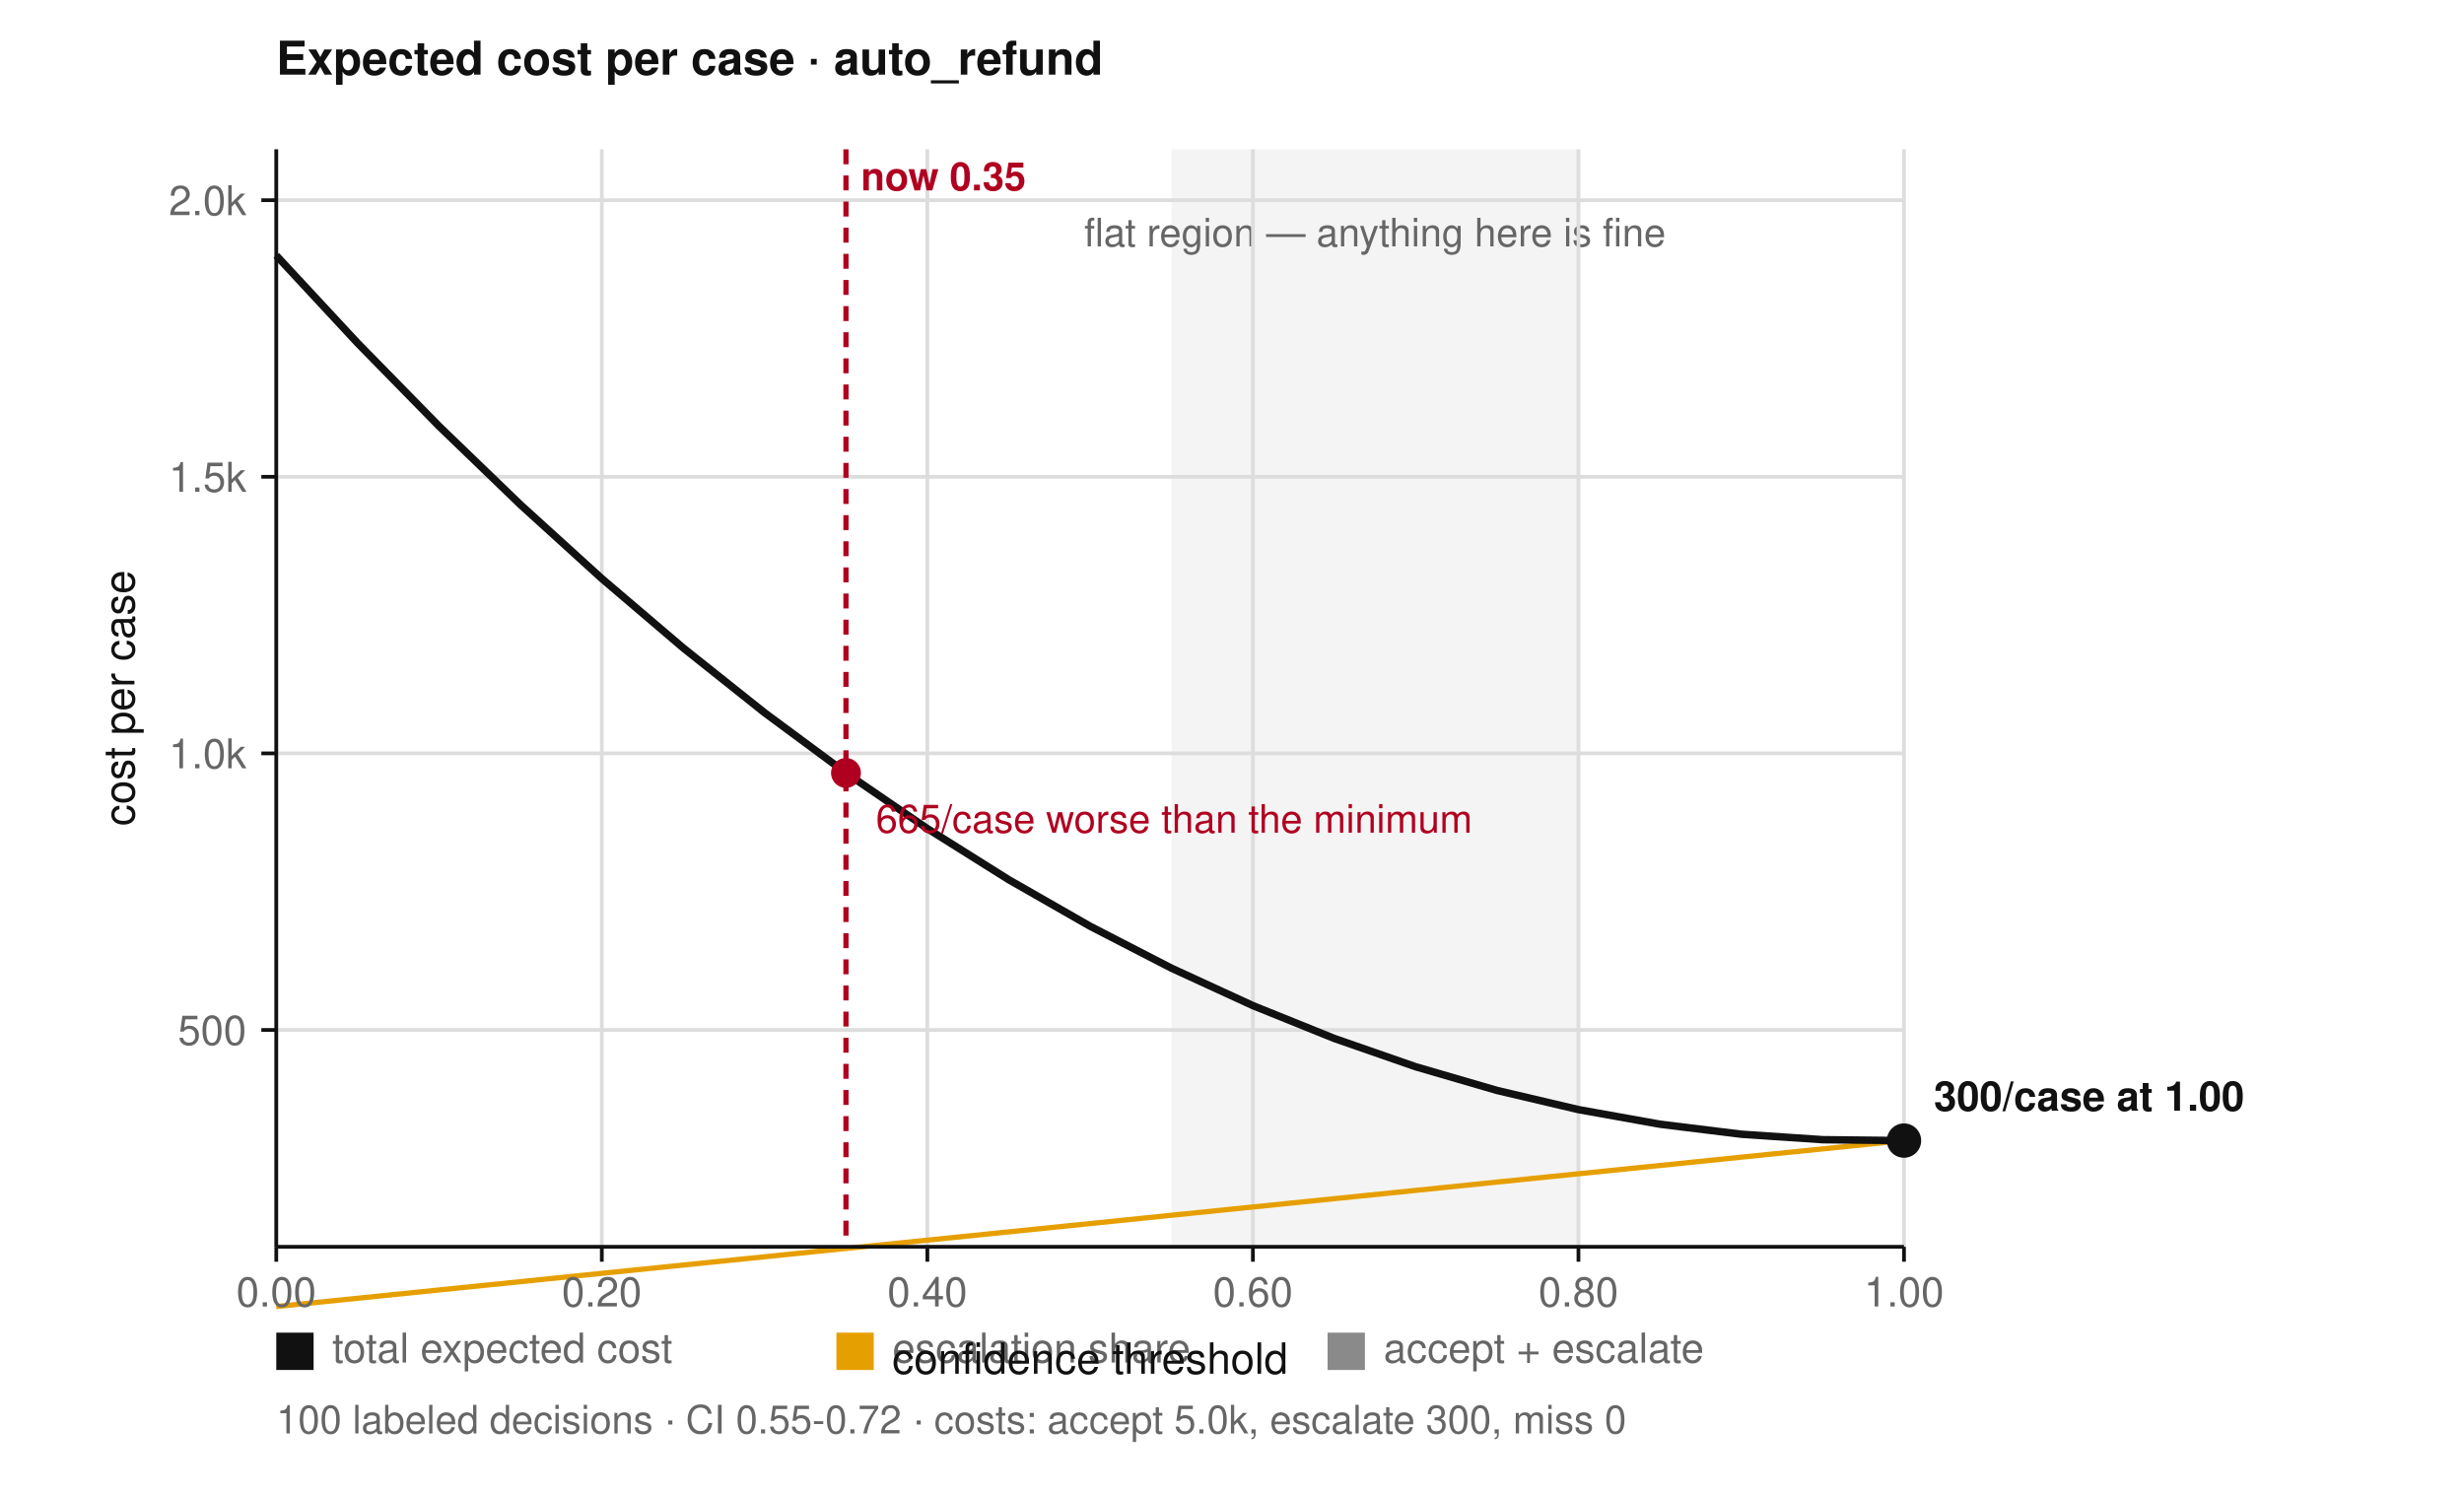
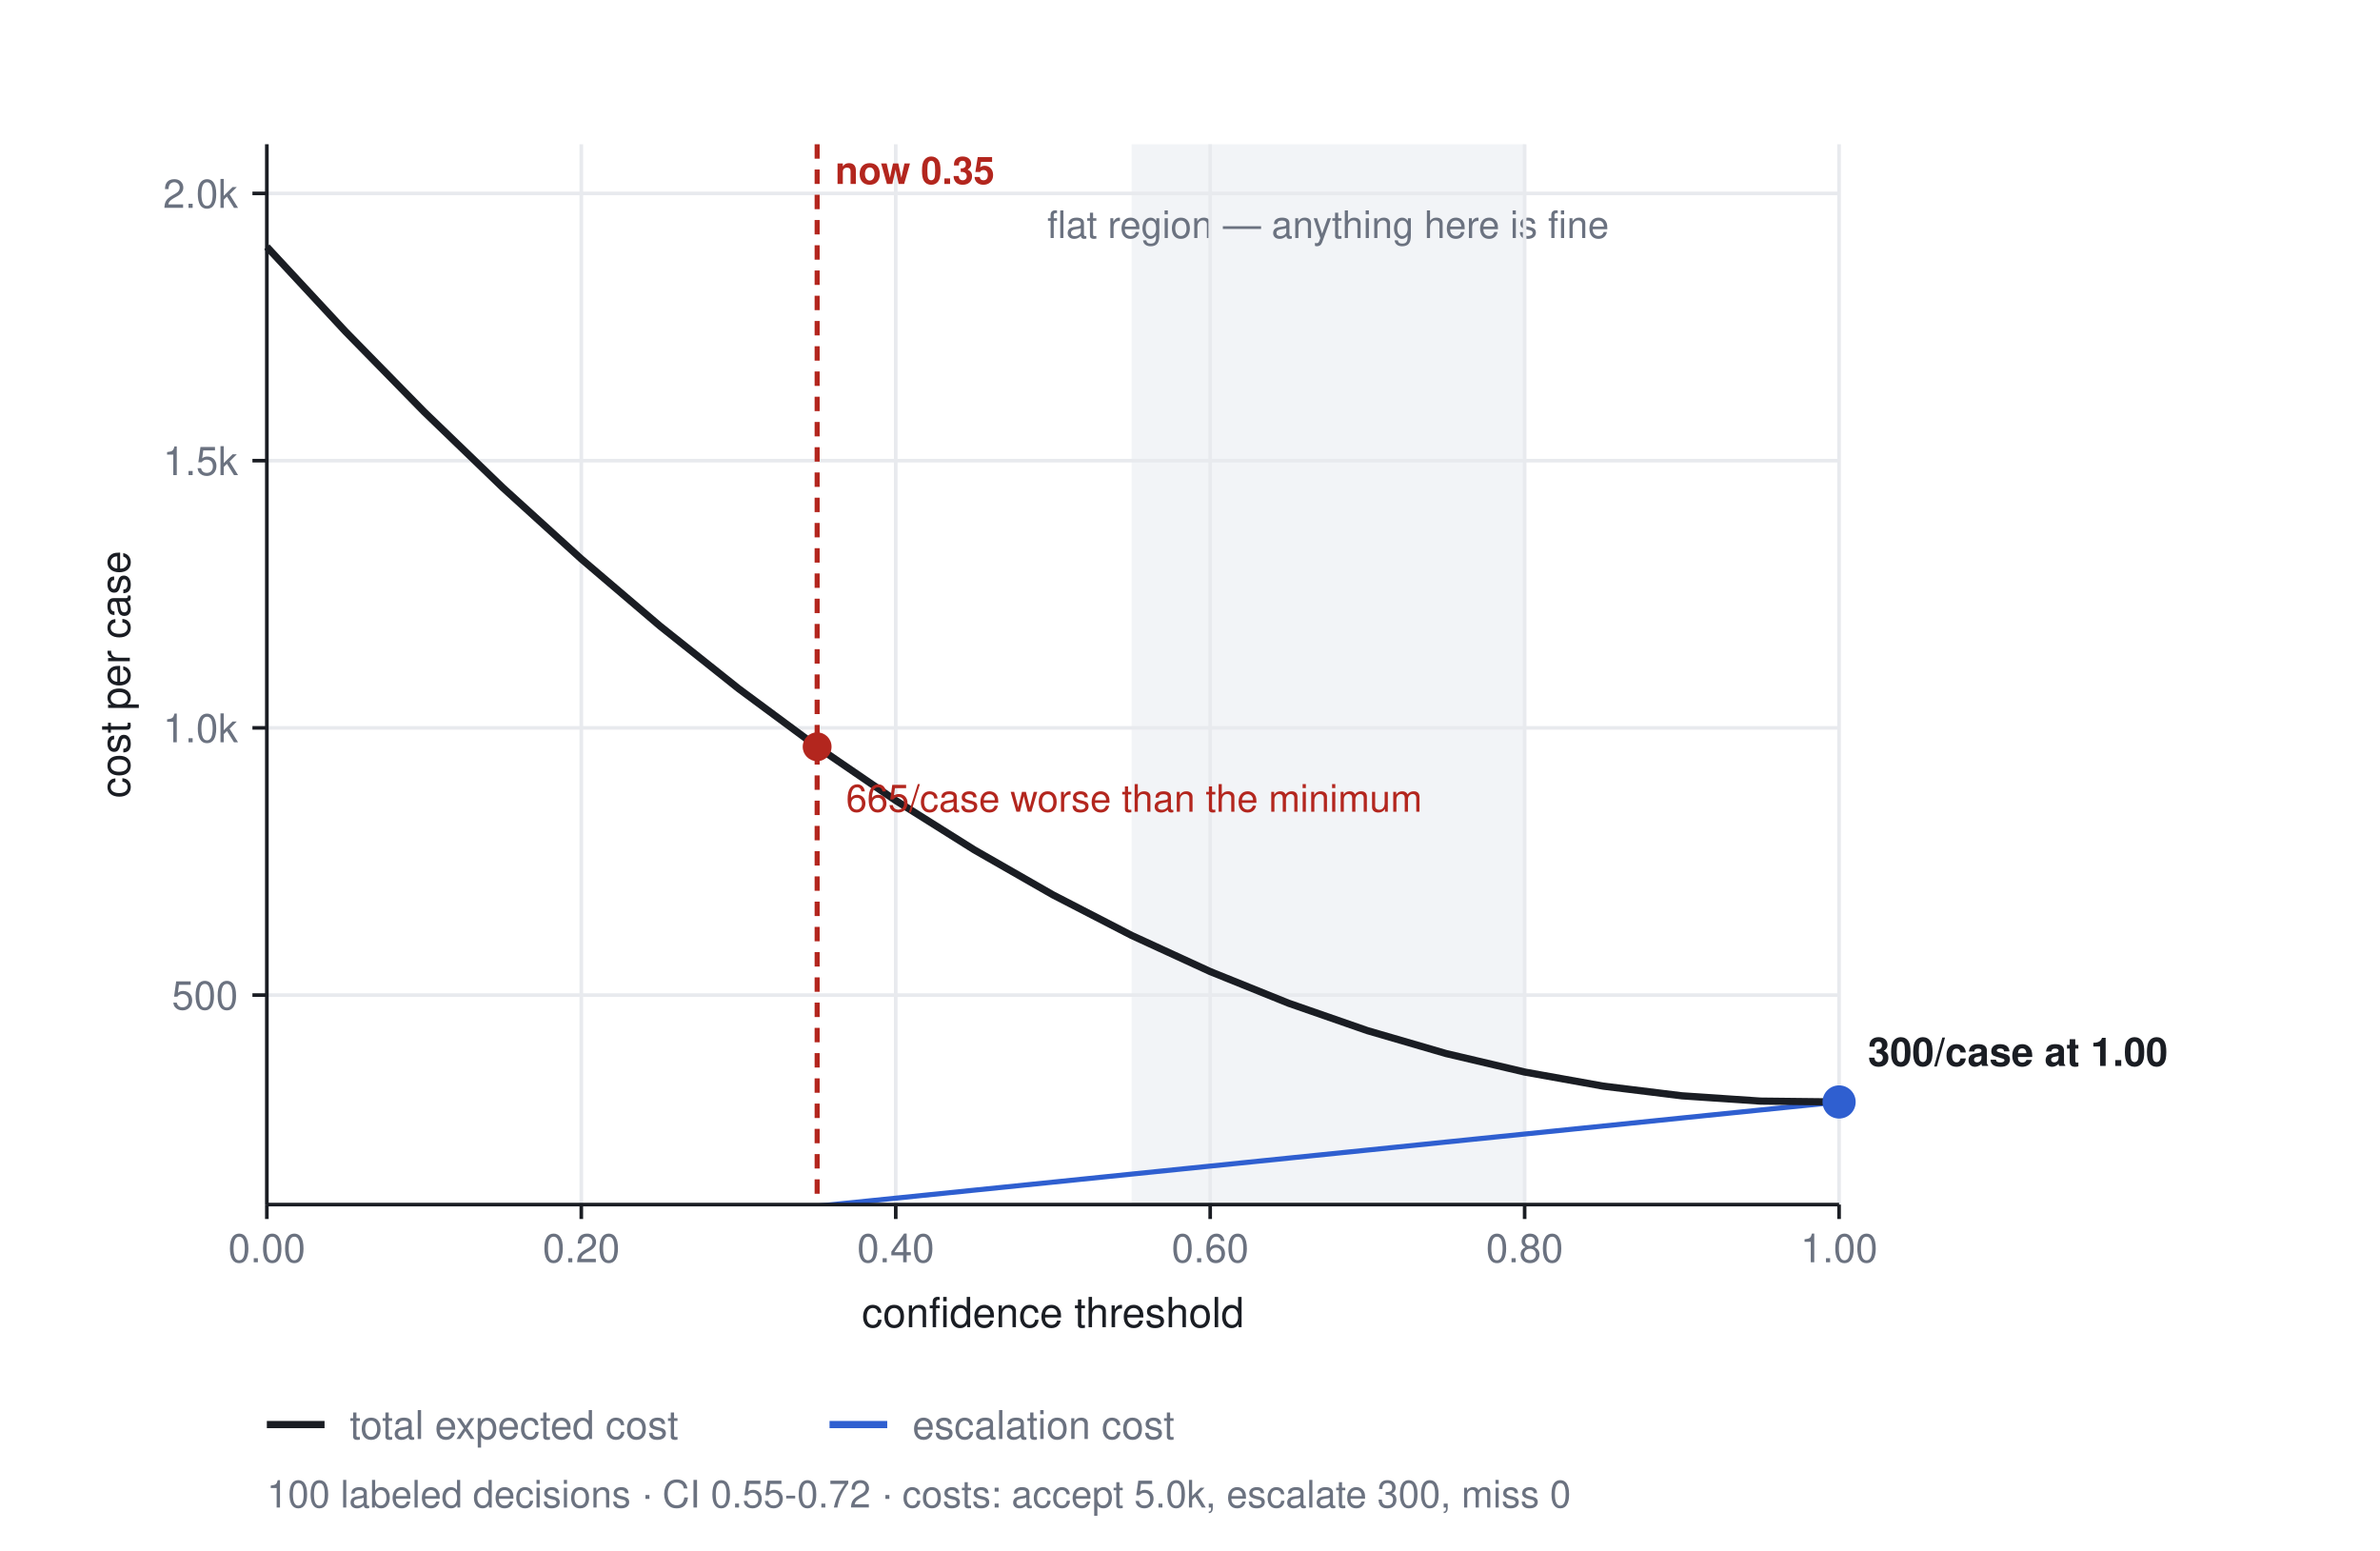
- <svg xmlns="http://www.w3.org/2000/svg" viewBox="0 0 660.00 400.00" class="chart" role="img" aria-label="Expected cost per case · auto_refund" preserveAspectRatio="xMidYMid meet">
-   <text x="74.00" y="20.00" text-anchor="start" font-family="-apple-system, BlinkMacSystemFont, 'Segoe UI', ui-sans-serif, Helvetica, Arial, sans-serif" font-size="12.5" font-weight="600" fill="#111111">Expected cost per case · auto_refund</text>
-   <rect x="313.80" y="40.00" width="109.00" height="294.00" class="shade" fill="#f4f4f4" />
-   <text x="368.30" y="66.00" text-anchor="middle" font-family="-apple-system, BlinkMacSystemFont, 'Segoe UI', ui-sans-serif, Helvetica, Arial, sans-serif" font-size="10.5" font-weight="400" fill="#666666">flat region — anything here is fine</text>
-   <line x1="74.00" y1="40.00" x2="74.00" y2="334.00" stroke="#dddddd" stroke-width="1.00" />
-   <line x1="161.20" y1="40.00" x2="161.20" y2="334.00" stroke="#dddddd" stroke-width="1.00" />
-   <line x1="248.40" y1="40.00" x2="248.40" y2="334.00" stroke="#dddddd" stroke-width="1.00" />
-   <line x1="335.60" y1="40.00" x2="335.60" y2="334.00" stroke="#dddddd" stroke-width="1.00" />
-   <line x1="422.80" y1="40.00" x2="422.80" y2="334.00" stroke="#dddddd" stroke-width="1.00" />
-   <line x1="510.00" y1="40.00" x2="510.00" y2="334.00" stroke="#dddddd" stroke-width="1.00" />
-   <line x1="74.00" y1="275.91" x2="510.00" y2="275.91" stroke="#dddddd" stroke-width="1.00" />
-   <line x1="74.00" y1="201.82" x2="510.00" y2="201.82" stroke="#dddddd" stroke-width="1.00" />
-   <line x1="74.00" y1="127.73" x2="510.00" y2="127.73" stroke="#dddddd" stroke-width="1.00" />
-   <line x1="74.00" y1="53.63" x2="510.00" y2="53.63" stroke="#dddddd" stroke-width="1.00" />
-   <path d="M74.00,68.45 L95.80,91.92 L117.60,114.17 L139.40,135.19 L161.20,154.99 L183.00,173.57 L204.80,190.93 L226.60,207.06 L248.40,221.97 L270.20,235.66 L292.00,248.13 L313.80,259.37 L335.60,269.39 L357.40,278.19 L379.20,285.77 L401.00,292.12 L422.80,297.25 L444.60,301.16 L466.40,303.84 L488.20,305.31 L510.00,305.55" fill="none" stroke="#8a8a8a" stroke-width="1.20" stroke-dasharray="3 3" />
-   <path d="M74.00,350.00 L95.80,347.78 L117.60,345.56 L139.40,343.34 L161.20,341.11 L183.00,338.89 L204.80,336.67 L226.60,334.44 L248.40,332.22 L270.20,330.00 L292.00,327.78 L313.80,325.55 L335.60,323.33 L357.40,321.11 L379.20,318.89 L401.00,316.66 L422.80,314.44 L444.60,312.22 L466.40,309.99 L488.20,307.77 L510.00,305.55" fill="none" stroke="#E69F00" stroke-width="1.40" />
-   <path d="M74.00,68.45 L95.80,91.92 L117.60,114.17 L139.40,135.19 L161.20,154.99 L183.00,173.57 L204.80,190.93 L226.60,207.06 L248.40,221.97 L270.20,235.66 L292.00,248.13 L313.80,259.37 L335.60,269.39 L357.40,278.19 L379.20,285.77 L401.00,292.12 L422.80,297.25 L444.60,301.16 L466.40,303.84 L488.20,305.31 L510.00,305.55" fill="none" stroke="#111111" stroke-width="2.00" />
-   <circle cx="510.00" cy="305.55" r="4.60" fill="#111111" />
-   <text x="518.00" y="297.55" text-anchor="start" font-family="-apple-system, BlinkMacSystemFont, 'Segoe UI', ui-sans-serif, Helvetica, Arial, sans-serif" font-size="11.0" font-weight="600" fill="#111111">300/case at 1.00</text>
-   <line x1="226.60" y1="40.00" x2="226.60" y2="334.00" stroke="#B00020" stroke-width="1.40" stroke-dasharray="4 3" />
-   <text x="230.60" y="51.00" text-anchor="start" font-family="-apple-system, BlinkMacSystemFont, 'Segoe UI', ui-sans-serif, Helvetica, Arial, sans-serif" font-size="10.5" font-weight="600" fill="#B00020">now 0.35</text>
-   <circle cx="226.60" cy="207.06" r="4.00" fill="#B00020" />
-   <text x="234.60" y="223.06" text-anchor="start" font-family="-apple-system, BlinkMacSystemFont, 'Segoe UI', ui-sans-serif, Helvetica, Arial, sans-serif" font-size="10.5" font-weight="400" fill="#B00020">665/case worse than the minimum</text>
-   <rect x="74.00" y="357.00" width="10.00" height="10.00" fill="#111111" />
-   <text x="89.00" y="365.00" text-anchor="start" font-family="-apple-system, BlinkMacSystemFont, 'Segoe UI', ui-sans-serif, Helvetica, Arial, sans-serif" font-size="11.0" font-weight="400" fill="#666666">total expected cost</text>
-   <rect x="224.04" y="357.00" width="10.00" height="10.00" fill="#E69F00" />
-   <text x="239.04" y="365.00" text-anchor="start" font-family="-apple-system, BlinkMacSystemFont, 'Segoe UI', ui-sans-serif, Helvetica, Arial, sans-serif" font-size="11.0" font-weight="400" fill="#666666">escalation share</text>
-   <rect x="355.60" y="357.00" width="10.00" height="10.00" fill="#8a8a8a" />
-   <text x="370.60" y="365.00" text-anchor="start" font-family="-apple-system, BlinkMacSystemFont, 'Segoe UI', ui-sans-serif, Helvetica, Arial, sans-serif" font-size="11.0" font-weight="400" fill="#666666">accept + escalate</text>
-   <text x="74.00" y="384.00" text-anchor="start" font-family="-apple-system, BlinkMacSystemFont, 'Segoe UI', ui-sans-serif, Helvetica, Arial, sans-serif" font-size="10.5" font-weight="400" fill="#666666">100 labeled decisions · CI 0.55-0.72 · costs: accept 5.0k, escalate 300, miss 0</text>
-   <line x1="74.00" y1="334.00" x2="510.00" y2="334.00" stroke="#111111" stroke-width="1.00" />
-   <line x1="74.00" y1="334.00" x2="74.00" y2="338.00" stroke="#111111" stroke-width="1.00" />
-   <text x="74.00" y="350.00" text-anchor="middle" font-family="-apple-system, BlinkMacSystemFont, 'Segoe UI', ui-sans-serif, Helvetica, Arial, sans-serif" font-size="11.0" font-weight="400" fill="#666666">0.00</text>
-   <line x1="161.20" y1="334.00" x2="161.20" y2="338.00" stroke="#111111" stroke-width="1.00" />
-   <text x="161.20" y="350.00" text-anchor="middle" font-family="-apple-system, BlinkMacSystemFont, 'Segoe UI', ui-sans-serif, Helvetica, Arial, sans-serif" font-size="11.0" font-weight="400" fill="#666666">0.20</text>
-   <line x1="248.40" y1="334.00" x2="248.40" y2="338.00" stroke="#111111" stroke-width="1.00" />
-   <text x="248.40" y="350.00" text-anchor="middle" font-family="-apple-system, BlinkMacSystemFont, 'Segoe UI', ui-sans-serif, Helvetica, Arial, sans-serif" font-size="11.0" font-weight="400" fill="#666666">0.40</text>
-   <line x1="335.60" y1="334.00" x2="335.60" y2="338.00" stroke="#111111" stroke-width="1.00" />
-   <text x="335.60" y="350.00" text-anchor="middle" font-family="-apple-system, BlinkMacSystemFont, 'Segoe UI', ui-sans-serif, Helvetica, Arial, sans-serif" font-size="11.0" font-weight="400" fill="#666666">0.60</text>
-   <line x1="422.80" y1="334.00" x2="422.80" y2="338.00" stroke="#111111" stroke-width="1.00" />
-   <text x="422.80" y="350.00" text-anchor="middle" font-family="-apple-system, BlinkMacSystemFont, 'Segoe UI', ui-sans-serif, Helvetica, Arial, sans-serif" font-size="11.0" font-weight="400" fill="#666666">0.80</text>
-   <line x1="510.00" y1="334.00" x2="510.00" y2="338.00" stroke="#111111" stroke-width="1.00" />
-   <text x="510.00" y="350.00" text-anchor="middle" font-family="-apple-system, BlinkMacSystemFont, 'Segoe UI', ui-sans-serif, Helvetica, Arial, sans-serif" font-size="11.0" font-weight="400" fill="#666666">1.00</text>
-   <text x="292.00" y="368.00" text-anchor="middle" font-family="-apple-system, BlinkMacSystemFont, 'Segoe UI', ui-sans-serif, Helvetica, Arial, sans-serif" font-size="11.5" font-weight="500" fill="#111111">confidence threshold</text>
-   <line x1="74.00" y1="334.00" x2="74.00" y2="40.00" stroke="#111111" stroke-width="1.00" />
-   <line x1="70.00" y1="275.91" x2="74.00" y2="275.91" stroke="#111111" stroke-width="1.00" />
-   <text x="66.00" y="279.91" text-anchor="end" font-family="-apple-system, BlinkMacSystemFont, 'Segoe UI', ui-sans-serif, Helvetica, Arial, sans-serif" font-size="11.0" font-weight="400" fill="#666666">500</text>
-   <line x1="70.00" y1="201.82" x2="74.00" y2="201.82" stroke="#111111" stroke-width="1.00" />
-   <text x="66.00" y="205.82" text-anchor="end" font-family="-apple-system, BlinkMacSystemFont, 'Segoe UI', ui-sans-serif, Helvetica, Arial, sans-serif" font-size="11.0" font-weight="400" fill="#666666">1.0k</text>
-   <line x1="70.00" y1="127.73" x2="74.00" y2="127.73" stroke="#111111" stroke-width="1.00" />
-   <text x="66.00" y="131.73" text-anchor="end" font-family="-apple-system, BlinkMacSystemFont, 'Segoe UI', ui-sans-serif, Helvetica, Arial, sans-serif" font-size="11.0" font-weight="400" fill="#666666">1.5k</text>
-   <line x1="70.00" y1="53.63" x2="74.00" y2="53.63" stroke="#111111" stroke-width="1.00" />
-   <text x="66.00" y="57.63" text-anchor="end" font-family="-apple-system, BlinkMacSystemFont, 'Segoe UI', ui-sans-serif, Helvetica, Arial, sans-serif" font-size="11.0" font-weight="400" fill="#666666">2.0k</text>
-   <text x="36.00" y="187.00" text-anchor="middle" font-family="-apple-system, BlinkMacSystemFont, 'Segoe UI', ui-sans-serif, Helvetica, Arial, sans-serif" font-size="11.5" font-weight="500" fill="#111111" transform="rotate(-90.0 36.00 187.00)">cost per case</text>
+ <svg xmlns="http://www.w3.org/2000/svg" viewBox="0 0 660.00 430.00" class="chart" role="img" aria-label="Expected cost per case · auto_refund" preserveAspectRatio="xMidYMid meet">
+   <defs>
+     <clipPath id="cost-clip-auto-refund">
+       <rect x="74.00" y="40.00" width="436.00" height="294.00" fill="none" />
+     </clipPath>
+   </defs>
+   <rect x="313.80" y="40.00" width="109.00" height="294.00" class="shade" fill="#f2f4f7" />
+   <text x="368.30" y="66.00" text-anchor="middle" font-family="-apple-system, BlinkMacSystemFont, 'Segoe UI', ui-sans-serif, Helvetica, Arial, sans-serif" font-size="10.5" font-weight="400" fill="#6b7280" class="halo">flat region — anything here is fine</text>
+   <line x1="74.00" y1="40.00" x2="74.00" y2="334.00" stroke="#e8eaee" stroke-width="1.00" />
+   <line x1="161.20" y1="40.00" x2="161.20" y2="334.00" stroke="#e8eaee" stroke-width="1.00" />
+   <line x1="248.40" y1="40.00" x2="248.40" y2="334.00" stroke="#e8eaee" stroke-width="1.00" />
+   <line x1="335.60" y1="40.00" x2="335.60" y2="334.00" stroke="#e8eaee" stroke-width="1.00" />
+   <line x1="422.80" y1="40.00" x2="422.80" y2="334.00" stroke="#e8eaee" stroke-width="1.00" />
+   <line x1="510.00" y1="40.00" x2="510.00" y2="334.00" stroke="#e8eaee" stroke-width="1.00" />
+   <line x1="74.00" y1="275.91" x2="510.00" y2="275.91" stroke="#e8eaee" stroke-width="1.00" />
+   <line x1="74.00" y1="201.82" x2="510.00" y2="201.82" stroke="#e8eaee" stroke-width="1.00" />
+   <line x1="74.00" y1="127.73" x2="510.00" y2="127.73" stroke="#e8eaee" stroke-width="1.00" />
+   <line x1="74.00" y1="53.63" x2="510.00" y2="53.63" stroke="#e8eaee" stroke-width="1.00" />
+   <g clip-path="url(#cost-clip-auto-refund)">
+     <path d="M74.00,350.00 L95.80,347.78 L117.60,345.56 L139.40,343.34 L161.20,341.11 L183.00,338.89 L204.80,336.67 L226.60,334.44 L248.40,332.22 L270.20,330.00 L292.00,327.78 L313.80,325.55 L335.60,323.33 L357.40,321.11 L379.20,318.89 L401.00,316.66 L422.80,314.44 L444.60,312.22 L466.40,309.99 L488.20,307.77 L510.00,305.55" fill="none" stroke="#2f5fd0" stroke-width="1.40" class="accent-stroke" />
+   </g>
+   <path d="M74.00,68.45 L95.80,91.92 L117.60,114.17 L139.40,135.19 L161.20,154.99 L183.00,173.57 L204.80,190.93 L226.60,207.06 L248.40,221.97 L270.20,235.66 L292.00,248.13 L313.80,259.37 L335.60,269.39 L357.40,278.19 L379.20,285.77 L401.00,292.12 L422.80,297.25 L444.60,301.16 L466.40,303.84 L488.20,305.31 L510.00,305.55" fill="none" stroke="#1a1d23" stroke-width="2.00" />
+   <circle cx="510.00" cy="305.55" r="4.60" fill="#2f5fd0" class="accent-dot" />
+   <text x="518.00" y="295.55" text-anchor="start" font-family="-apple-system, BlinkMacSystemFont, 'Segoe UI', ui-sans-serif, Helvetica, Arial, sans-serif" font-size="11.0" font-weight="600" fill="#1a1d23" class="halo">300/case at 1.00</text>
+   <line x1="226.60" y1="40.00" x2="226.60" y2="334.00" stroke="#b3261e" stroke-width="1.40" stroke-dasharray="4 3" class="alert-stroke" />
+   <text x="231.60" y="51.00" text-anchor="start" font-family="-apple-system, BlinkMacSystemFont, 'Segoe UI', ui-sans-serif, Helvetica, Arial, sans-serif" font-size="10.5" font-weight="600" fill="#b3261e" class="alert-ink halo">now 0.35</text>
+   <circle cx="226.60" cy="207.06" r="4.00" fill="#b3261e" class="alert-dot" />
+   <text x="234.60" y="225.06" text-anchor="start" font-family="-apple-system, BlinkMacSystemFont, 'Segoe UI', ui-sans-serif, Helvetica, Arial, sans-serif" font-size="10.5" font-weight="400" fill="#b3261e" class="halo">665/case worse than the minimum</text>
+   <line x1="74.00" y1="395.00" x2="90.00" y2="395.00" stroke="#1a1d23" stroke-width="2.00" />
+   <text x="97.00" y="399.00" text-anchor="start" font-family="-apple-system, BlinkMacSystemFont, 'Segoe UI', ui-sans-serif, Helvetica, Arial, sans-serif" font-size="11.0" font-weight="400" fill="#6b7280">total expected cost</text>
+   <line x1="230.04" y1="395.00" x2="246.04" y2="395.00" stroke="#2f5fd0" stroke-width="2.00" />
+   <text x="253.04" y="399.00" text-anchor="start" font-family="-apple-system, BlinkMacSystemFont, 'Segoe UI', ui-sans-serif, Helvetica, Arial, sans-serif" font-size="11.0" font-weight="400" fill="#6b7280">escalation cost</text>
+   <text x="74.00" y="418.00" text-anchor="start" font-family="-apple-system, BlinkMacSystemFont, 'Segoe UI', ui-sans-serif, Helvetica, Arial, sans-serif" font-size="10.5" font-weight="400" fill="#6b7280">100 labeled decisions · CI 0.55-0.72 · costs: accept 5.0k, escalate 300, miss 0</text>
+   <line x1="74.00" y1="334.00" x2="510.00" y2="334.00" stroke="#1a1d23" stroke-width="1.00" />
+   <line x1="74.00" y1="334.00" x2="74.00" y2="338.00" stroke="#1a1d23" stroke-width="1.00" />
+   <text x="74.00" y="350.00" text-anchor="middle" font-family="-apple-system, BlinkMacSystemFont, 'Segoe UI', ui-sans-serif, Helvetica, Arial, sans-serif" font-size="11.0" font-weight="400" fill="#6b7280">0.00</text>
+   <line x1="161.20" y1="334.00" x2="161.20" y2="338.00" stroke="#1a1d23" stroke-width="1.00" />
+   <text x="161.20" y="350.00" text-anchor="middle" font-family="-apple-system, BlinkMacSystemFont, 'Segoe UI', ui-sans-serif, Helvetica, Arial, sans-serif" font-size="11.0" font-weight="400" fill="#6b7280">0.20</text>
+   <line x1="248.40" y1="334.00" x2="248.40" y2="338.00" stroke="#1a1d23" stroke-width="1.00" />
+   <text x="248.40" y="350.00" text-anchor="middle" font-family="-apple-system, BlinkMacSystemFont, 'Segoe UI', ui-sans-serif, Helvetica, Arial, sans-serif" font-size="11.0" font-weight="400" fill="#6b7280">0.40</text>
+   <line x1="335.60" y1="334.00" x2="335.60" y2="338.00" stroke="#1a1d23" stroke-width="1.00" />
+   <text x="335.60" y="350.00" text-anchor="middle" font-family="-apple-system, BlinkMacSystemFont, 'Segoe UI', ui-sans-serif, Helvetica, Arial, sans-serif" font-size="11.0" font-weight="400" fill="#6b7280">0.60</text>
+   <line x1="422.80" y1="334.00" x2="422.80" y2="338.00" stroke="#1a1d23" stroke-width="1.00" />
+   <text x="422.80" y="350.00" text-anchor="middle" font-family="-apple-system, BlinkMacSystemFont, 'Segoe UI', ui-sans-serif, Helvetica, Arial, sans-serif" font-size="11.0" font-weight="400" fill="#6b7280">0.80</text>
+   <line x1="510.00" y1="334.00" x2="510.00" y2="338.00" stroke="#1a1d23" stroke-width="1.00" />
+   <text x="510.00" y="350.00" text-anchor="middle" font-family="-apple-system, BlinkMacSystemFont, 'Segoe UI', ui-sans-serif, Helvetica, Arial, sans-serif" font-size="11.0" font-weight="400" fill="#6b7280">1.00</text>
+   <text x="292.00" y="368.00" text-anchor="middle" font-family="-apple-system, BlinkMacSystemFont, 'Segoe UI', ui-sans-serif, Helvetica, Arial, sans-serif" font-size="11.5" font-weight="500" fill="#1a1d23">confidence threshold</text>
+   <line x1="74.00" y1="334.00" x2="74.00" y2="40.00" stroke="#1a1d23" stroke-width="1.00" />
+   <line x1="70.00" y1="275.91" x2="74.00" y2="275.91" stroke="#1a1d23" stroke-width="1.00" />
+   <text x="66.00" y="279.91" text-anchor="end" font-family="-apple-system, BlinkMacSystemFont, 'Segoe UI', ui-sans-serif, Helvetica, Arial, sans-serif" font-size="11.0" font-weight="400" fill="#6b7280">500</text>
+   <line x1="70.00" y1="201.82" x2="74.00" y2="201.82" stroke="#1a1d23" stroke-width="1.00" />
+   <text x="66.00" y="205.82" text-anchor="end" font-family="-apple-system, BlinkMacSystemFont, 'Segoe UI', ui-sans-serif, Helvetica, Arial, sans-serif" font-size="11.0" font-weight="400" fill="#6b7280">1.0k</text>
+   <line x1="70.00" y1="127.73" x2="74.00" y2="127.73" stroke="#1a1d23" stroke-width="1.00" />
+   <text x="66.00" y="131.73" text-anchor="end" font-family="-apple-system, BlinkMacSystemFont, 'Segoe UI', ui-sans-serif, Helvetica, Arial, sans-serif" font-size="11.0" font-weight="400" fill="#6b7280">1.5k</text>
+   <line x1="70.00" y1="53.63" x2="74.00" y2="53.63" stroke="#1a1d23" stroke-width="1.00" />
+   <text x="66.00" y="57.63" text-anchor="end" font-family="-apple-system, BlinkMacSystemFont, 'Segoe UI', ui-sans-serif, Helvetica, Arial, sans-serif" font-size="11.0" font-weight="400" fill="#6b7280">2.0k</text>
+   <text x="36.00" y="187.00" text-anchor="middle" font-family="-apple-system, BlinkMacSystemFont, 'Segoe UI', ui-sans-serif, Helvetica, Arial, sans-serif" font-size="11.5" font-weight="500" fill="#1a1d23" transform="rotate(-90.0 36.00 187.00)">cost per case</text>
</svg>
